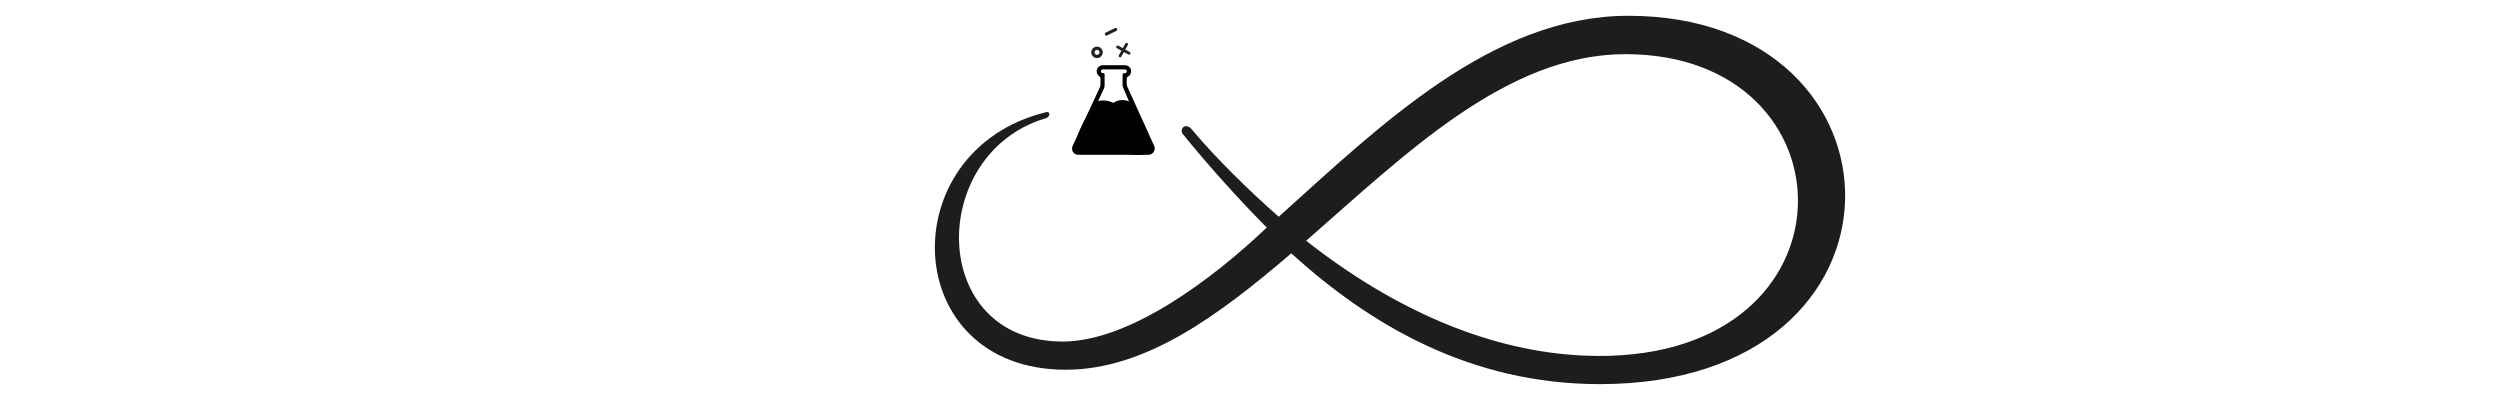
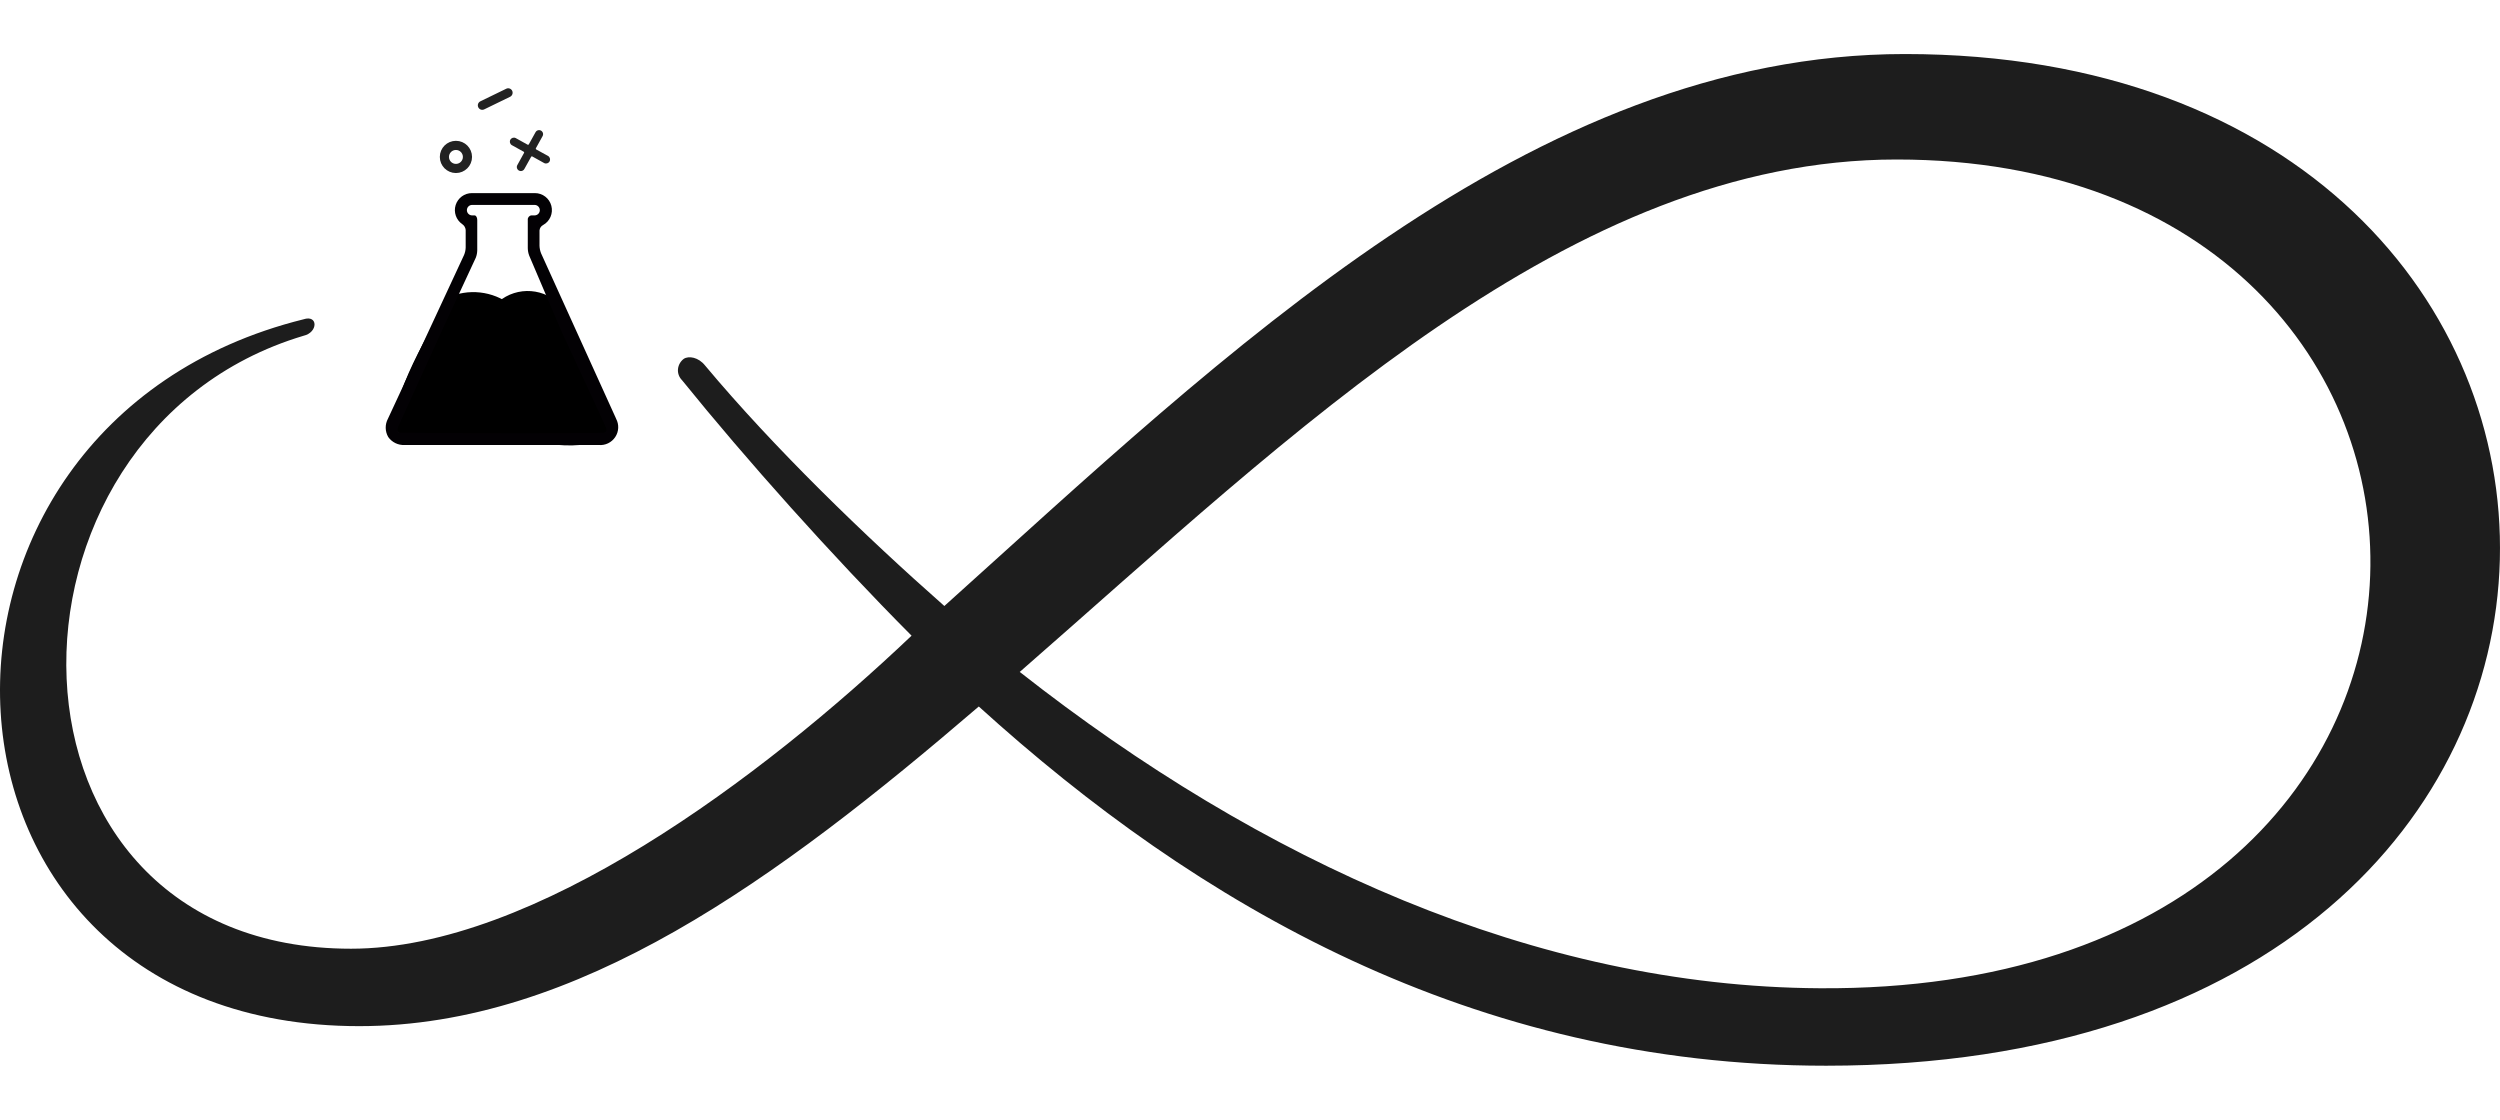
- <svg xmlns="http://www.w3.org/2000/svg" version="1.1" viewBox="0 0 196.82 31.353" width="196.82" height="31.353">
+ <svg xmlns="http://www.w3.org/2000/svg" version="1.1" viewBox="0 0 70 31.353" width="70" height="31.353">
  <defs />
  <g id="Canvas_1" fill-opacity="1" stroke-dasharray="none" stroke="none" stroke-opacity="1" fill="none">
    <g id="Canvas_1: 图层 1">
      <g id="Group_3">
        <g id="Graphic_14">
-           <path d="M 88.949 4.097 L 88.612 3.911 C 88.607 3.908 88.603 3.903 88.602 3.897 C 88.6 3.892 88.601 3.885 88.604 3.88 L 88.79 3.544 C 88.812 3.509 88.813 3.464 88.792 3.428 C 88.771 3.391 88.732 3.37 88.69 3.371 C 88.648 3.373 88.61 3.397 88.592 3.435 L 88.406 3.771 C 88.4 3.782 88.386 3.786 88.375 3.78 L 88.038 3.594 C 87.984 3.567 87.919 3.588 87.89 3.64 C 87.861 3.693 87.878 3.759 87.929 3.791 L 88.265 3.978 C 88.27 3.98 88.274 3.985 88.276 3.991 C 88.278 3.997 88.277 4.003 88.274 4.008 L 88.088 4.345 C 88.065 4.38 88.065 4.425 88.086 4.461 C 88.106 4.498 88.146 4.519 88.188 4.518 C 88.229 4.516 88.267 4.492 88.285 4.454 L 88.472 4.118 C 88.474 4.112 88.479 4.108 88.485 4.107 C 88.491 4.105 88.498 4.106 88.503 4.109 L 88.839 4.295 C 88.893 4.321 88.958 4.301 88.988 4.248 C 89.017 4.195 89 4.129 88.949 4.097 L 88.949 4.097" fill="#222" />
+           <path d="M 15.349 4.369 L 15.012 4.183 C 15.007 4.18 15.003 4.175 15.002 4.169 C 15 4.163 15.001 4.157 15.004 4.152 L 15.19 3.816 C 15.212 3.781 15.213 3.736 15.192 3.7 C 15.171 3.663 15.132 3.642 15.09 3.643 C 15.048 3.645 15.01 3.669 14.992 3.707 L 14.806 4.043 C 14.8 4.054 14.786 4.058 14.775 4.052 L 14.438 3.865 C 14.384 3.839 14.319 3.86 14.29 3.912 C 14.261 3.965 14.278 4.031 14.329 4.063 L 14.665 4.249 C 14.67 4.252 14.674 4.257 14.676 4.263 C 14.678 4.269 14.677 4.275 14.674 4.28 L 14.488 4.617 C 14.465 4.652 14.465 4.697 14.486 4.733 C 14.506 4.769 14.546 4.791 14.588 4.79 C 14.629 4.788 14.667 4.764 14.685 4.726 L 14.872 4.39 C 14.874 4.384 14.879 4.38 14.885 4.379 C 14.891 4.377 14.898 4.377 14.903 4.38 L 15.239 4.567 C 15.293 4.593 15.358 4.573 15.388 4.52 C 15.417 4.467 15.4 4.401 15.349 4.369 L 15.349 4.369" fill="#222" />
        </g>
        <g id="Graphic_13">
-           <path d="M 87.773 2.213 L 87.05 2.565 C 86.987 2.596 86.962 2.671 86.992 2.733 C 87.022 2.795 87.097 2.821 87.159 2.791 L 87.883 2.438 C 87.945 2.408 87.971 2.333 87.941 2.27 C 87.911 2.208 87.836 2.182 87.773 2.213 Z" fill="#222" />
+           <path d="M 14.174 2.485 L 13.45 2.837 C 13.387 2.868 13.362 2.942 13.392 3.005 C 13.422 3.067 13.497 3.093 13.559 3.062 L 14.283 2.71 C 14.345 2.679 14.371 2.604 14.341 2.542 C 14.311 2.48 14.236 2.454 14.174 2.485 Z" fill="#222" />
        </g>
        <g id="Group_10">
          <g id="Graphic_12" />
          <g id="Graphic_11">
-             <circle cx="86.366" cy="4.123" r="0.323" stroke="#222" stroke-linecap="butt" stroke-linejoin="round" stroke-width=".256" />
+             <circle cx="12.766" cy="4.394" r="0.323" stroke="#222" stroke-linecap="butt" stroke-linejoin="round" stroke-width=".256" />
          </g>
        </g>
        <g id="Graphic_4">
-           <path d="M 88.911 10.654 L 87.67 8.623 C 87.641 8.576 87.591 8.548 87.537 8.548 C 87.483 8.548 87.432 8.576 87.404 8.623 L 86.163 10.654 C 86.123 10.72 86.138 10.805 86.197 10.854 C 86.257 10.904 86.343 10.902 86.401 10.85 C 87.047 10.269 88.028 10.269 88.675 10.85 C 88.732 10.903 88.819 10.905 88.879 10.856 C 88.939 10.806 88.953 10.72 88.912 10.654 Z" fill="#222" />
+           <path d="M 15.311 10.926 L 14.07 8.894 C 14.041 8.848 13.991 8.82 13.937 8.82 C 13.883 8.82 13.832 8.848 13.804 8.894 L 12.563 10.926 C 12.523 10.992 12.538 11.077 12.597 11.126 C 12.657 11.176 12.743 11.174 12.801 11.122 C 13.447 10.541 14.428 10.541 15.075 11.122 C 15.132 11.174 15.219 11.177 15.279 11.128 C 15.339 11.078 15.353 10.992 15.312 10.926 Z" fill="#222" />
        </g>
        <g id="Graphic_7">
-           <path d="M 86.126 8.067 C 86.71 7.797 87.397 7.873 87.907 8.266 C 89.164 8.614 89.414 8.445 89.414 8.445 C 89.414 8.445 90.03 11.824 87.733 12.01 C 85.437 12.197 86.126 8.067 86.126 8.067 Z" fill="black" />
+           <path d="M 12.526 8.339 C 13.11 8.069 13.797 8.145 14.307 8.538 C 15.564 8.886 15.814 8.717 15.814 8.717 C 15.814 8.717 16.43 12.096 14.133 12.282 C 11.837 12.468 12.526 8.339 12.526 8.339 Z" fill="black" />
        </g>
        <g id="Graphic_6">
-           <path d="M 89.328 8.309 C 88.873 7.788 88.083 7.729 87.555 8.178 C 87.135 8.542 86.527 8.595 86.05 8.309 C 86.05 8.309 84.527 10.673 84.663 11.695 C 84.951 12.44 86.66 11.915 87.633 11.992 C 88.691 12.077 90.283 12.553 90.69 11.695 C 90.61 10.691 89.346 8.33 89.328 8.309 Z" fill="black" />
+           <path d="M 15.728 8.581 C 15.273 8.06 14.483 8.001 13.955 8.45 C 13.535 8.814 12.927 8.867 12.45 8.581 C 12.45 8.581 10.927 10.945 11.063 11.967 C 11.351 12.712 13.06 12.187 14.033 12.264 C 15.091 12.349 16.683 12.825 17.09 11.967 C 17.01 10.962 15.746 8.602 15.728 8.581 Z" fill="black" />
        </g>
        <g id="Graphic_5">
-           <path d="M 90.85 11.449 L 88.749 6.818 C 88.723 6.751 88.708 6.679 88.706 6.607 L 88.706 6.18 C 88.712 6.115 88.75 6.058 88.808 6.028 C 88.998 5.923 89.093 5.702 89.038 5.492 C 88.984 5.281 88.793 5.134 88.576 5.135 L 86.814 5.135 C 86.605 5.135 86.421 5.271 86.358 5.47 C 86.296 5.669 86.371 5.886 86.543 6.005 C 86.598 6.041 86.633 6.101 86.639 6.166 L 86.639 6.659 C 86.637 6.731 86.621 6.803 86.593 6.869 L 84.463 11.451 C 84.376 11.612 84.379 11.806 84.47 11.964 C 84.575 12.113 84.749 12.198 84.931 12.188 L 90.363 12.188 C 90.547 12.205 90.725 12.119 90.827 11.965 C 90.929 11.811 90.938 11.614 90.85 11.451 Z M 90.546 11.659 C 90.546 11.659 90.663 11.837 90.477 11.845 C 90.477 11.862 86.278 11.862 84.844 11.845 C 84.667 11.845 84.751 11.674 84.751 11.674 C 84.751 11.669 85.936 9.066 85.962 9.011 L 86.923 6.942 C 86.949 6.875 86.962 6.804 86.963 6.732 L 86.963 5.885 C 86.963 5.816 86.929 5.76 86.888 5.76 L 86.813 5.76 C 86.735 5.756 86.673 5.691 86.673 5.613 C 86.673 5.534 86.735 5.469 86.813 5.466 L 88.575 5.466 C 88.653 5.469 88.715 5.534 88.715 5.613 C 88.715 5.691 88.653 5.756 88.575 5.76 L 88.476 5.76 C 88.415 5.768 88.371 5.824 88.378 5.885 L 88.378 6.675 C 88.379 6.747 88.392 6.818 88.418 6.886 L 89.323 9.01 C 89.348 9.065 90.562 11.664 90.546 11.659 Z" fill="#030104" />
+           <path d="M 17.25 11.721 L 15.149 7.09 C 15.123 7.023 15.108 6.951 15.106 6.879 L 15.106 6.452 C 15.112 6.387 15.15 6.33 15.208 6.3 C 15.398 6.195 15.493 5.974 15.438 5.763 C 15.384 5.553 15.193 5.406 14.976 5.407 L 13.214 5.407 C 13.005 5.407 12.821 5.542 12.758 5.742 C 12.696 5.941 12.771 6.158 12.943 6.276 C 12.998 6.313 13.033 6.373 13.039 6.438 L 13.039 6.931 C 13.037 7.003 13.021 7.075 12.993 7.141 L 10.863 11.723 C 10.776 11.884 10.779 12.078 10.87 12.236 C 10.975 12.385 11.149 12.47 11.331 12.46 L 16.763 12.46 C 16.947 12.477 17.125 12.391 17.227 12.237 C 17.329 12.083 17.338 11.886 17.25 11.723 Z M 16.946 11.931 C 16.946 11.931 17.063 12.108 16.877 12.117 C 16.877 12.134 12.678 12.134 11.244 12.117 C 11.067 12.117 11.151 11.946 11.151 11.946 C 11.151 11.941 12.336 9.338 12.362 9.283 L 13.323 7.214 C 13.349 7.147 13.362 7.076 13.363 7.004 L 13.363 6.157 C 13.363 6.088 13.329 6.031 13.288 6.031 L 13.213 6.031 C 13.135 6.028 13.073 5.963 13.073 5.885 C 13.073 5.806 13.135 5.741 13.213 5.738 L 14.975 5.738 C 15.053 5.741 15.115 5.806 15.115 5.885 C 15.115 5.963 15.053 6.028 14.975 6.031 L 14.876 6.031 C 14.815 6.04 14.771 6.096 14.778 6.157 L 14.778 6.946 C 14.779 7.019 14.792 7.09 14.818 7.158 L 15.723 9.282 C 15.748 9.337 16.962 11.936 16.946 11.931 Z" fill="#030104" />
        </g>
-       </g>
-       <g id="Graphic_15">
-         <path d="M 128.205 1.242 C 117.492 1.242 108.659 9.885 100.671 17.064 C 98.369 15.033 95.784 12.53 93.811 10.168 C 93.623 9.932 93.341 9.885 93.2 9.979 C 93.012 10.121 92.965 10.404 93.153 10.593 C 94.986 12.86 97.429 15.6 99.731 17.914 C 95.456 21.976 88.925 26.888 83.662 26.888 C 73.043 26.888 72.996 12.105 82.299 9.318 C 82.722 9.224 82.722 8.704 82.299 8.846 C 70.13 11.869 70.788 29.108 83.897 29.108 C 90.146 29.108 95.878 24.904 101.658 19.945 C 107.907 25.613 115.8 30.242 125.949 30.242 C 151.698 30.242 150.946 1.242 128.205 1.242 Z M 125.761 28.022 C 117.633 27.974 109.739 24.385 102.832 18.953 C 110.679 12.105 118.62 4.264 127.97 4.264 C 146.2 4.264 146.67 28.163 125.761 28.022 Z" fill="#1d1d1d" />
+         <g id="Graphic_16">
+           <path d="M 53.336 1.513 C 42.872 1.513 34.244 9.956 26.442 16.968 C 24.193 14.984 21.669 12.539 19.741 10.233 C 19.558 10.002 19.283 9.956 19.145 10.048 C 18.961 10.187 18.915 10.463 19.099 10.648 C 20.889 12.862 23.275 15.538 25.524 17.799 C 21.348 21.766 14.968 26.564 9.828 26.564 C -.544 26.564 -.59 12.124 8.497 9.402 C 8.91 9.31 8.91 8.803 8.497 8.941 C -3.389 11.894 -2.747 28.732 10.058 28.732 C 16.162 28.732 21.761 24.626 27.406 19.782 C 33.51 25.318 41.22 29.84 51.133 29.84 C 76.283 29.84 75.549 1.513 53.336 1.513 Z M 50.95 27.671 C 43.01 27.625 35.3 24.119 28.553 18.814 C 36.218 12.124 43.974 4.466 53.107 4.466 C 70.914 4.466 71.373 27.81 50.95 27.671 Z" fill="#1d1d1d" />
+         </g>
      </g>
    </g>
  </g>
</svg>
